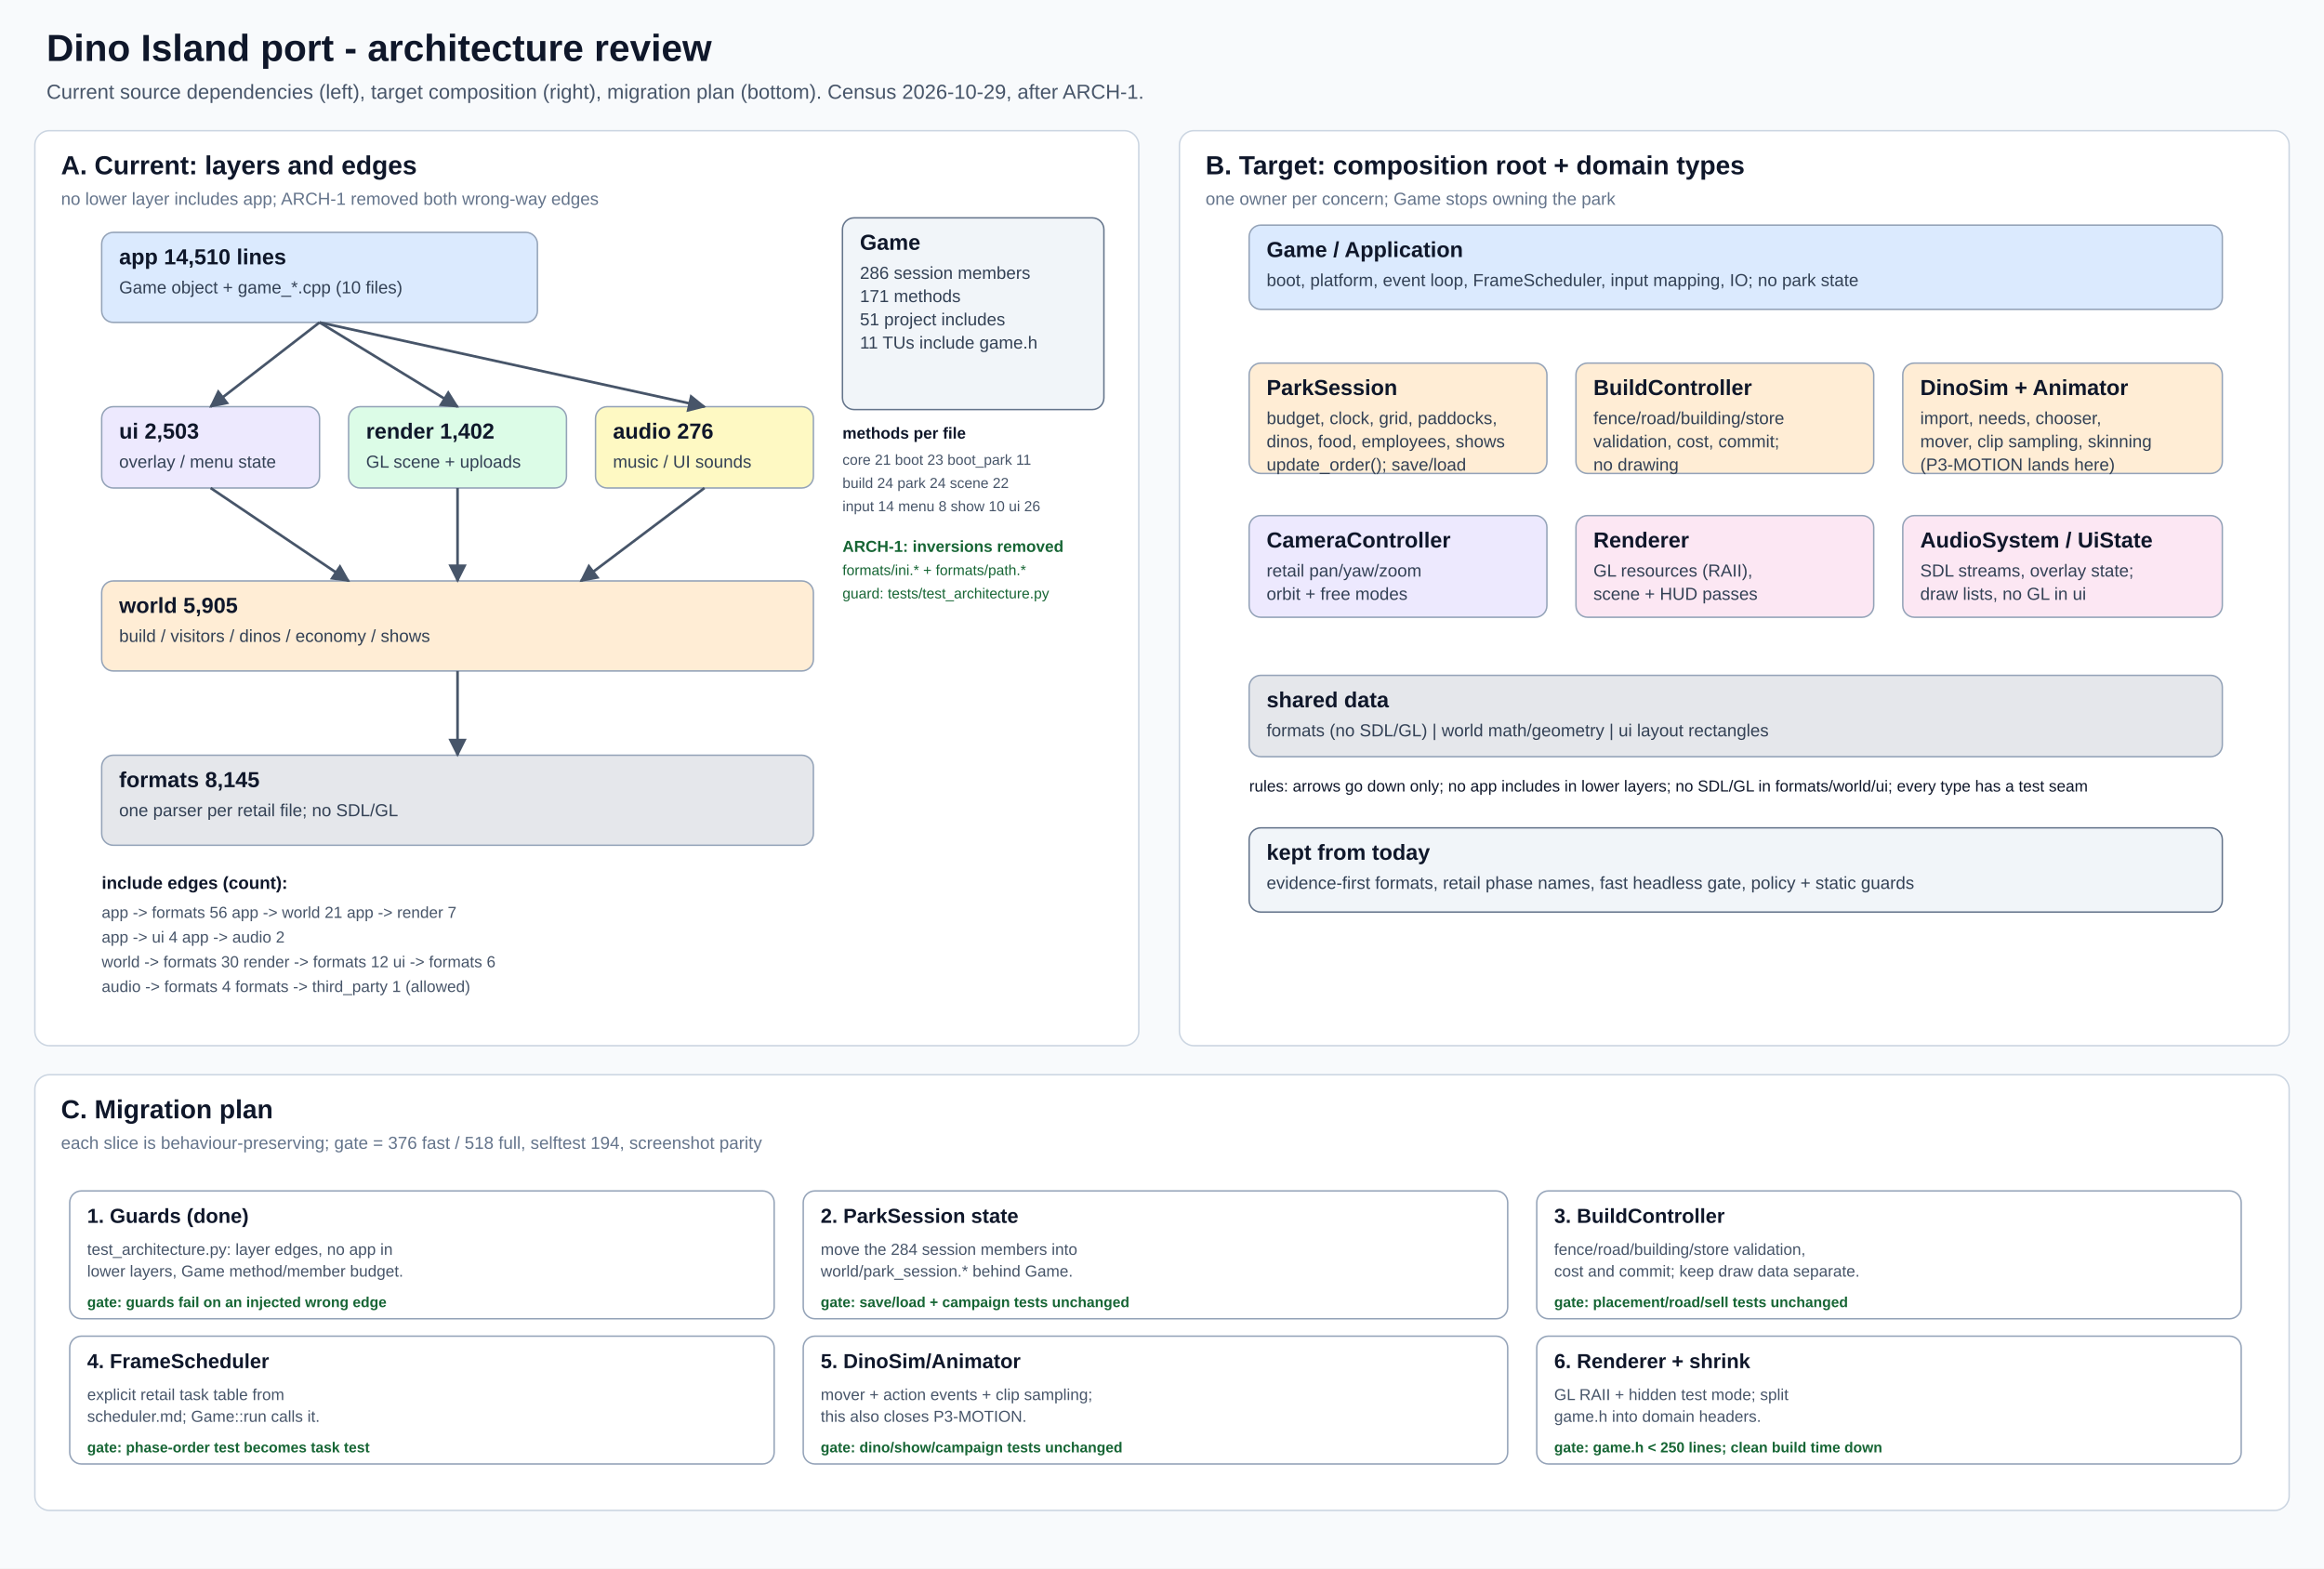
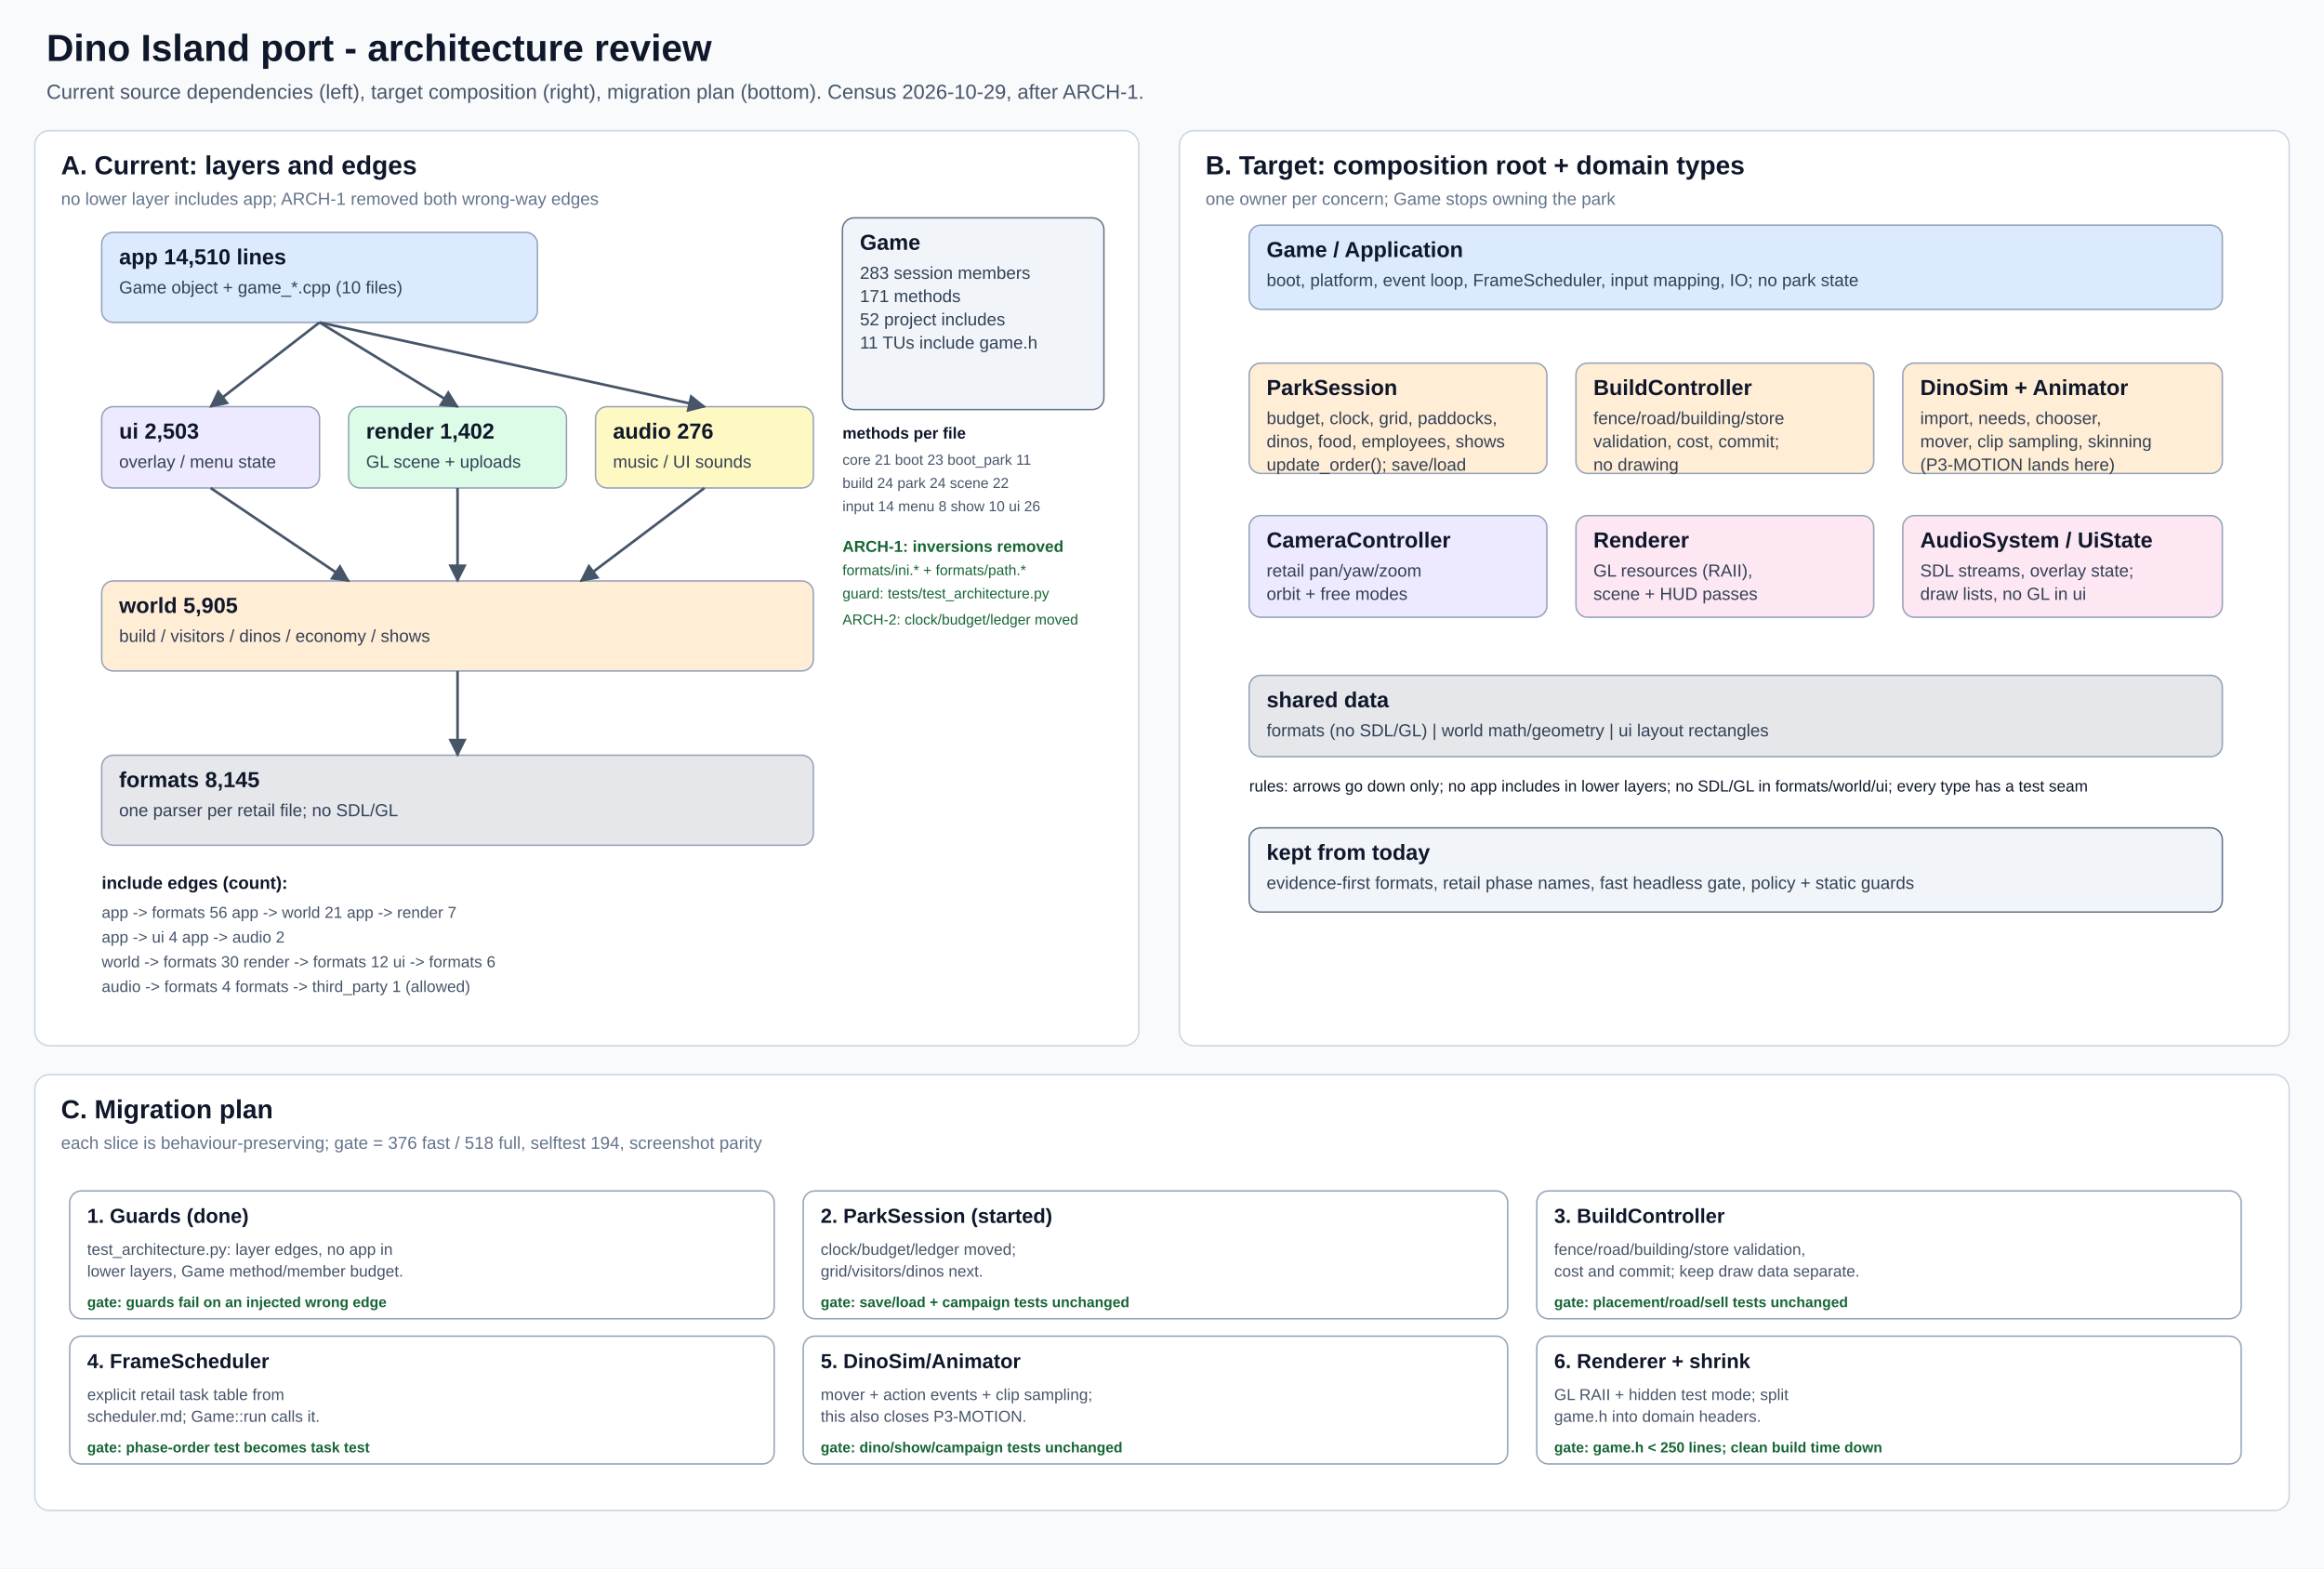
<svg xmlns="http://www.w3.org/2000/svg" width="1600" height="1080" viewBox="0 0 1600 1080" font-family="Segoe UI, Arial, sans-serif">
  <defs>
    <marker id="arrow" viewBox="0 0 10 10" refX="9" refY="5" markerWidth="7" markerHeight="7" orient="auto-start-reverse">
      <path d="M 0 0 L 10 5 L 0 10 z" fill="#475569" />
    </marker>
    <marker id="bad" viewBox="0 0 10 10" refX="9" refY="5" markerWidth="7" markerHeight="7" orient="auto-start-reverse">
      <path d="M 0 0 L 10 5 L 0 10 z" fill="#dc2626" />
    </marker>
  </defs>
  <rect width="1600" height="1080" fill="#f8fafc" />
  <text x="32" y="42" font-size="26" font-weight="700" fill="#0f172a">Dino Island port - architecture review</text>
  <text x="32" y="68" font-size="14" fill="#475569">Current source dependencies (left), target composition (right), migration plan (bottom). Census 2026-10-29, after ARCH-1.</text>
  <rect x="24" y="90" width="760" height="630" rx="10" fill="#ffffff" stroke="#cbd5e1" />
  <text x="42" y="120" font-size="18" font-weight="700" fill="#0f172a">A. Current: layers and edges</text>
  <text x="42" y="141" font-size="12" fill="#64748b">no lower layer includes app; ARCH-1 removed both wrong-way edges</text>
  <rect x="70" y="160" width="300" height="62" rx="8" fill="#dbeafe" stroke="#94a3b8" />
  <text x="82" y="182" font-size="15" font-weight="700" fill="#0f172a">app  14,510 lines</text>
  <text x="82" y="202" font-size="12" fill="#334155">Game object + game_*.cpp (10 files)</text>
  <rect x="70" y="280" width="150" height="56" rx="8" fill="#ede9fe" stroke="#94a3b8" />
  <text x="82" y="302" font-size="15" font-weight="700" fill="#0f172a">ui  2,503</text>
  <text x="82" y="322" font-size="12" fill="#334155">overlay / menu state</text>
  <rect x="240" y="280" width="150" height="56" rx="8" fill="#dcfce7" stroke="#94a3b8" />
  <text x="252" y="302" font-size="15" font-weight="700" fill="#0f172a">render  1,402</text>
  <text x="252" y="322" font-size="12" fill="#334155">GL scene + uploads</text>
  <rect x="410" y="280" width="150" height="56" rx="8" fill="#fef9c3" stroke="#94a3b8" />
  <text x="422" y="302" font-size="15" font-weight="700" fill="#0f172a">audio  276</text>
  <text x="422" y="322" font-size="12" fill="#334155">music / UI sounds</text>
  <rect x="70" y="400" width="490" height="62" rx="8" fill="#ffedd5" stroke="#94a3b8" />
  <text x="82" y="422" font-size="15" font-weight="700" fill="#0f172a">world  5,905</text>
  <text x="82" y="442" font-size="12" fill="#334155">build / visitors / dinos / economy / shows</text>
  <rect x="70" y="520" width="490" height="62" rx="8" fill="#e5e7eb" stroke="#94a3b8" />
  <text x="82" y="542" font-size="15" font-weight="700" fill="#0f172a">formats  8,145</text>
  <text x="82" y="562" font-size="12" fill="#334155">one parser per retail file; no SDL/GL</text>
  <path d="M 220 222 L 145 280" fill="none" stroke="#475569" stroke-width="1.8" marker-end="url(#arrow)" />
  <path d="M 220 222 L 315 280" fill="none" stroke="#475569" stroke-width="1.8" marker-end="url(#arrow)" />
  <path d="M 220 222 L 485 280" fill="none" stroke="#475569" stroke-width="1.8" marker-end="url(#arrow)" />
  <path d="M 145 336 L 240 400" fill="none" stroke="#475569" stroke-width="1.8" marker-end="url(#arrow)" />
  <path d="M 315 336 L 315 400" fill="none" stroke="#475569" stroke-width="1.8" marker-end="url(#arrow)" />
  <path d="M 485 336 L 400 400" fill="none" stroke="#475569" stroke-width="1.8" marker-end="url(#arrow)" />
  <path d="M 315 462 L 315 520" fill="none" stroke="#475569" stroke-width="1.8" marker-end="url(#arrow)" />
  <text x="580" y="380" font-size="11" fill="#166534" text-anchor="start" font-weight="600">ARCH-1: inversions removed</text>
  <text x="580" y="396" font-size="10" fill="#166534" text-anchor="start" font-weight="400">formats/ini.* + formats/path.*</text>
  <text x="580" y="412" font-size="10" fill="#166534" text-anchor="start" font-weight="400">guard: tests/test_architecture.py</text>
+   <text x="580" y="430" font-size="10" fill="#166534" text-anchor="start" font-weight="400">ARCH-2: clock/budget/ledger moved</text>
  <text x="70" y="612" font-size="12" fill="#0f172a" text-anchor="start" font-weight="600">include edges (count):</text>
  <text x="70" y="632" font-size="11" fill="#475569" text-anchor="start" font-weight="400">app -&gt; formats 56    app -&gt; world 21    app -&gt; render 7</text>
  <text x="70" y="649" font-size="11" fill="#475569" text-anchor="start" font-weight="400">app -&gt; ui 4    app -&gt; audio 2</text>
  <text x="70" y="666" font-size="11" fill="#475569" text-anchor="start" font-weight="400">world -&gt; formats 30    render -&gt; formats 12    ui -&gt; formats 6</text>
  <text x="70" y="683" font-size="11" fill="#475569" text-anchor="start" font-weight="400">audio -&gt; formats 4    formats -&gt; third_party 1 (allowed)</text>
  <rect x="580" y="150" width="180" height="132" rx="8" fill="#f1f5f9" stroke="#64748b" />
  <text x="592" y="172" font-size="15" font-weight="700" fill="#0f172a">Game</text>
-   <text x="592" y="192" font-size="12" fill="#334155">286 session members</text>
+   <text x="592" y="192" font-size="12" fill="#334155">283 session members</text>
  <text x="592" y="208" font-size="12" fill="#334155">171 methods</text>
-   <text x="592" y="224" font-size="12" fill="#334155">51 project includes</text>
+   <text x="592" y="224" font-size="12" fill="#334155">52 project includes</text>
  <text x="592" y="240" font-size="12" fill="#334155">11 TUs include game.h</text>
  <text x="580" y="302" font-size="11" fill="#0f172a" text-anchor="start" font-weight="600">methods per file</text>
  <text x="580" y="320" font-size="10" fill="#475569" text-anchor="start" font-weight="400">core 21   boot 23   boot_park 11</text>
  <text x="580" y="336" font-size="10" fill="#475569" text-anchor="start" font-weight="400">build 24   park 24   scene 22</text>
  <text x="580" y="352" font-size="10" fill="#475569" text-anchor="start" font-weight="400">input 14   menu 8   show 10   ui 26</text>
  <rect x="812" y="90" width="764" height="630" rx="10" fill="#ffffff" stroke="#cbd5e1" />
  <text x="830" y="120" font-size="18" font-weight="700" fill="#0f172a">B. Target: composition root + domain types</text>
  <text x="830" y="141" font-size="12" fill="#64748b">one owner per concern; Game stops owning the park</text>
  <rect x="860" y="155" width="670" height="58" rx="8" fill="#dbeafe" stroke="#94a3b8" />
  <text x="872" y="177" font-size="15" font-weight="700" fill="#0f172a">Game / Application</text>
  <text x="872" y="197" font-size="12" fill="#334155">boot, platform, event loop, FrameScheduler, input mapping, IO; no park state</text>
  <rect x="860" y="250" width="205" height="76" rx="8" fill="#ffedd5" stroke="#94a3b8" />
  <text x="872" y="272" font-size="15" font-weight="700" fill="#0f172a">ParkSession</text>
  <text x="872" y="292" font-size="12" fill="#334155">budget, clock, grid, paddocks,</text>
  <text x="872" y="308" font-size="12" fill="#334155">dinos, food, employees, shows</text>
  <text x="872" y="324" font-size="12" fill="#334155">update_order(); save/load</text>
  <rect x="1085" y="250" width="205" height="76" rx="8" fill="#ffedd5" stroke="#94a3b8" />
  <text x="1097" y="272" font-size="15" font-weight="700" fill="#0f172a">BuildController</text>
  <text x="1097" y="292" font-size="12" fill="#334155">fence/road/building/store</text>
  <text x="1097" y="308" font-size="12" fill="#334155">validation, cost, commit;</text>
  <text x="1097" y="324" font-size="12" fill="#334155">no drawing</text>
  <rect x="1310" y="250" width="220" height="76" rx="8" fill="#ffedd5" stroke="#94a3b8" />
  <text x="1322" y="272" font-size="15" font-weight="700" fill="#0f172a">DinoSim + Animator</text>
  <text x="1322" y="292" font-size="12" fill="#334155">import, needs, chooser,</text>
  <text x="1322" y="308" font-size="12" fill="#334155">mover, clip sampling, skinning</text>
  <text x="1322" y="324" font-size="12" fill="#334155">(P3-MOTION lands here)</text>
  <rect x="860" y="355" width="205" height="70" rx="8" fill="#ede9fe" stroke="#94a3b8" />
  <text x="872" y="377" font-size="15" font-weight="700" fill="#0f172a">CameraController</text>
  <text x="872" y="397" font-size="12" fill="#334155">retail pan/yaw/zoom</text>
  <text x="872" y="413" font-size="12" fill="#334155">orbit + free modes</text>
  <rect x="1085" y="355" width="205" height="70" rx="8" fill="#fce7f3" stroke="#94a3b8" />
  <text x="1097" y="377" font-size="15" font-weight="700" fill="#0f172a">Renderer</text>
  <text x="1097" y="397" font-size="12" fill="#334155">GL resources (RAII),</text>
  <text x="1097" y="413" font-size="12" fill="#334155">scene + HUD passes</text>
  <rect x="1310" y="355" width="220" height="70" rx="8" fill="#fce7f3" stroke="#94a3b8" />
  <text x="1322" y="377" font-size="15" font-weight="700" fill="#0f172a">AudioSystem / UiState</text>
  <text x="1322" y="397" font-size="12" fill="#334155">SDL streams, overlay state;</text>
  <text x="1322" y="413" font-size="12" fill="#334155">draw lists, no GL in ui</text>
  <rect x="860" y="465" width="670" height="56" rx="8" fill="#e5e7eb" stroke="#94a3b8" />
  <text x="872" y="487" font-size="15" font-weight="700" fill="#0f172a">shared data</text>
  <text x="872" y="507" font-size="12" fill="#334155">formats (no SDL/GL)   |   world math/geometry   |   ui layout rectangles</text>
  <text x="860" y="545" font-size="11" fill="#0f172a" text-anchor="start" font-weight="400">rules: arrows go down only; no app includes in lower layers; no SDL/GL in formats/world/ui; every type has a test seam</text>
  <rect x="860" y="570" width="670" height="58" rx="8" fill="#f1f5f9" stroke="#64748b" />
  <text x="872" y="592" font-size="15" font-weight="700" fill="#0f172a">kept from today</text>
  <text x="872" y="612" font-size="12" fill="#334155">evidence-first formats, retail phase names, fast headless gate, policy + static guards</text>
  <rect x="24" y="740" width="1552" height="300" rx="10" fill="#ffffff" stroke="#cbd5e1" />
  <text x="42" y="770" font-size="18" font-weight="700" fill="#0f172a">C. Migration plan</text>
  <text x="42" y="791" font-size="12" fill="#64748b">each slice is behaviour-preserving; gate = 376 fast / 518 full, selftest 194, screenshot parity</text>
  <rect x="48" y="820" width="485" height="88" rx="8" fill="#ffffff" stroke="#94a3b8" />
  <text x="60" y="842" font-size="14" font-weight="700" fill="#0f172a">1. Guards (done)</text>
  <text x="60" y="864" font-size="11" fill="#475569" text-anchor="start" font-weight="400">test_architecture.py: layer edges, no app in</text>
  <text x="60" y="879" font-size="11" fill="#475569" text-anchor="start" font-weight="400">lower layers, Game method/member budget.</text>
  <text x="60" y="900" font-size="10" fill="#166534" text-anchor="start" font-weight="600">gate: guards fail on an injected wrong edge</text>
  <rect x="553" y="820" width="485" height="88" rx="8" fill="#ffffff" stroke="#94a3b8" />
-   <text x="565" y="842" font-size="14" font-weight="700" fill="#0f172a">2. ParkSession state</text>
-   <text x="565" y="864" font-size="11" fill="#475569" text-anchor="start" font-weight="400">move the 284 session members into</text>
-   <text x="565" y="879" font-size="11" fill="#475569" text-anchor="start" font-weight="400">world/park_session.* behind Game.</text>
+   <text x="565" y="842" font-size="14" font-weight="700" fill="#0f172a">2. ParkSession (started)</text>
+   <text x="565" y="864" font-size="11" fill="#475569" text-anchor="start" font-weight="400">clock/budget/ledger moved;</text>
+   <text x="565" y="879" font-size="11" fill="#475569" text-anchor="start" font-weight="400">grid/visitors/dinos next.</text>
  <text x="565" y="900" font-size="10" fill="#166534" text-anchor="start" font-weight="600">gate: save/load + campaign tests unchanged</text>
  <rect x="1058" y="820" width="485" height="88" rx="8" fill="#ffffff" stroke="#94a3b8" />
  <text x="1070" y="842" font-size="14" font-weight="700" fill="#0f172a">3. BuildController</text>
  <text x="1070" y="864" font-size="11" fill="#475569" text-anchor="start" font-weight="400">fence/road/building/store validation,</text>
  <text x="1070" y="879" font-size="11" fill="#475569" text-anchor="start" font-weight="400">cost and commit; keep draw data separate.</text>
  <text x="1070" y="900" font-size="10" fill="#166534" text-anchor="start" font-weight="600">gate: placement/road/sell tests unchanged</text>
  <rect x="48" y="920" width="485" height="88" rx="8" fill="#ffffff" stroke="#94a3b8" />
  <text x="60" y="942" font-size="14" font-weight="700" fill="#0f172a">4. FrameScheduler</text>
  <text x="60" y="964" font-size="11" fill="#475569" text-anchor="start" font-weight="400">explicit retail task table from</text>
  <text x="60" y="979" font-size="11" fill="#475569" text-anchor="start" font-weight="400">scheduler.md; Game::run calls it.</text>
  <text x="60" y="1000" font-size="10" fill="#166534" text-anchor="start" font-weight="600">gate: phase-order test becomes task test</text>
  <rect x="553" y="920" width="485" height="88" rx="8" fill="#ffffff" stroke="#94a3b8" />
  <text x="565" y="942" font-size="14" font-weight="700" fill="#0f172a">5. DinoSim/Animator</text>
  <text x="565" y="964" font-size="11" fill="#475569" text-anchor="start" font-weight="400">mover + action events + clip sampling;</text>
  <text x="565" y="979" font-size="11" fill="#475569" text-anchor="start" font-weight="400">this also closes P3-MOTION.</text>
  <text x="565" y="1000" font-size="10" fill="#166534" text-anchor="start" font-weight="600">gate: dino/show/campaign tests unchanged</text>
  <rect x="1058" y="920" width="485" height="88" rx="8" fill="#ffffff" stroke="#94a3b8" />
  <text x="1070" y="942" font-size="14" font-weight="700" fill="#0f172a">6. Renderer + shrink</text>
  <text x="1070" y="964" font-size="11" fill="#475569" text-anchor="start" font-weight="400">GL RAII + hidden test mode; split</text>
  <text x="1070" y="979" font-size="11" fill="#475569" text-anchor="start" font-weight="400">game.h into domain headers.</text>
  <text x="1070" y="1000" font-size="10" fill="#166534" text-anchor="start" font-weight="600">gate: game.h &lt; 250 lines; clean build time down</text>
</svg>
